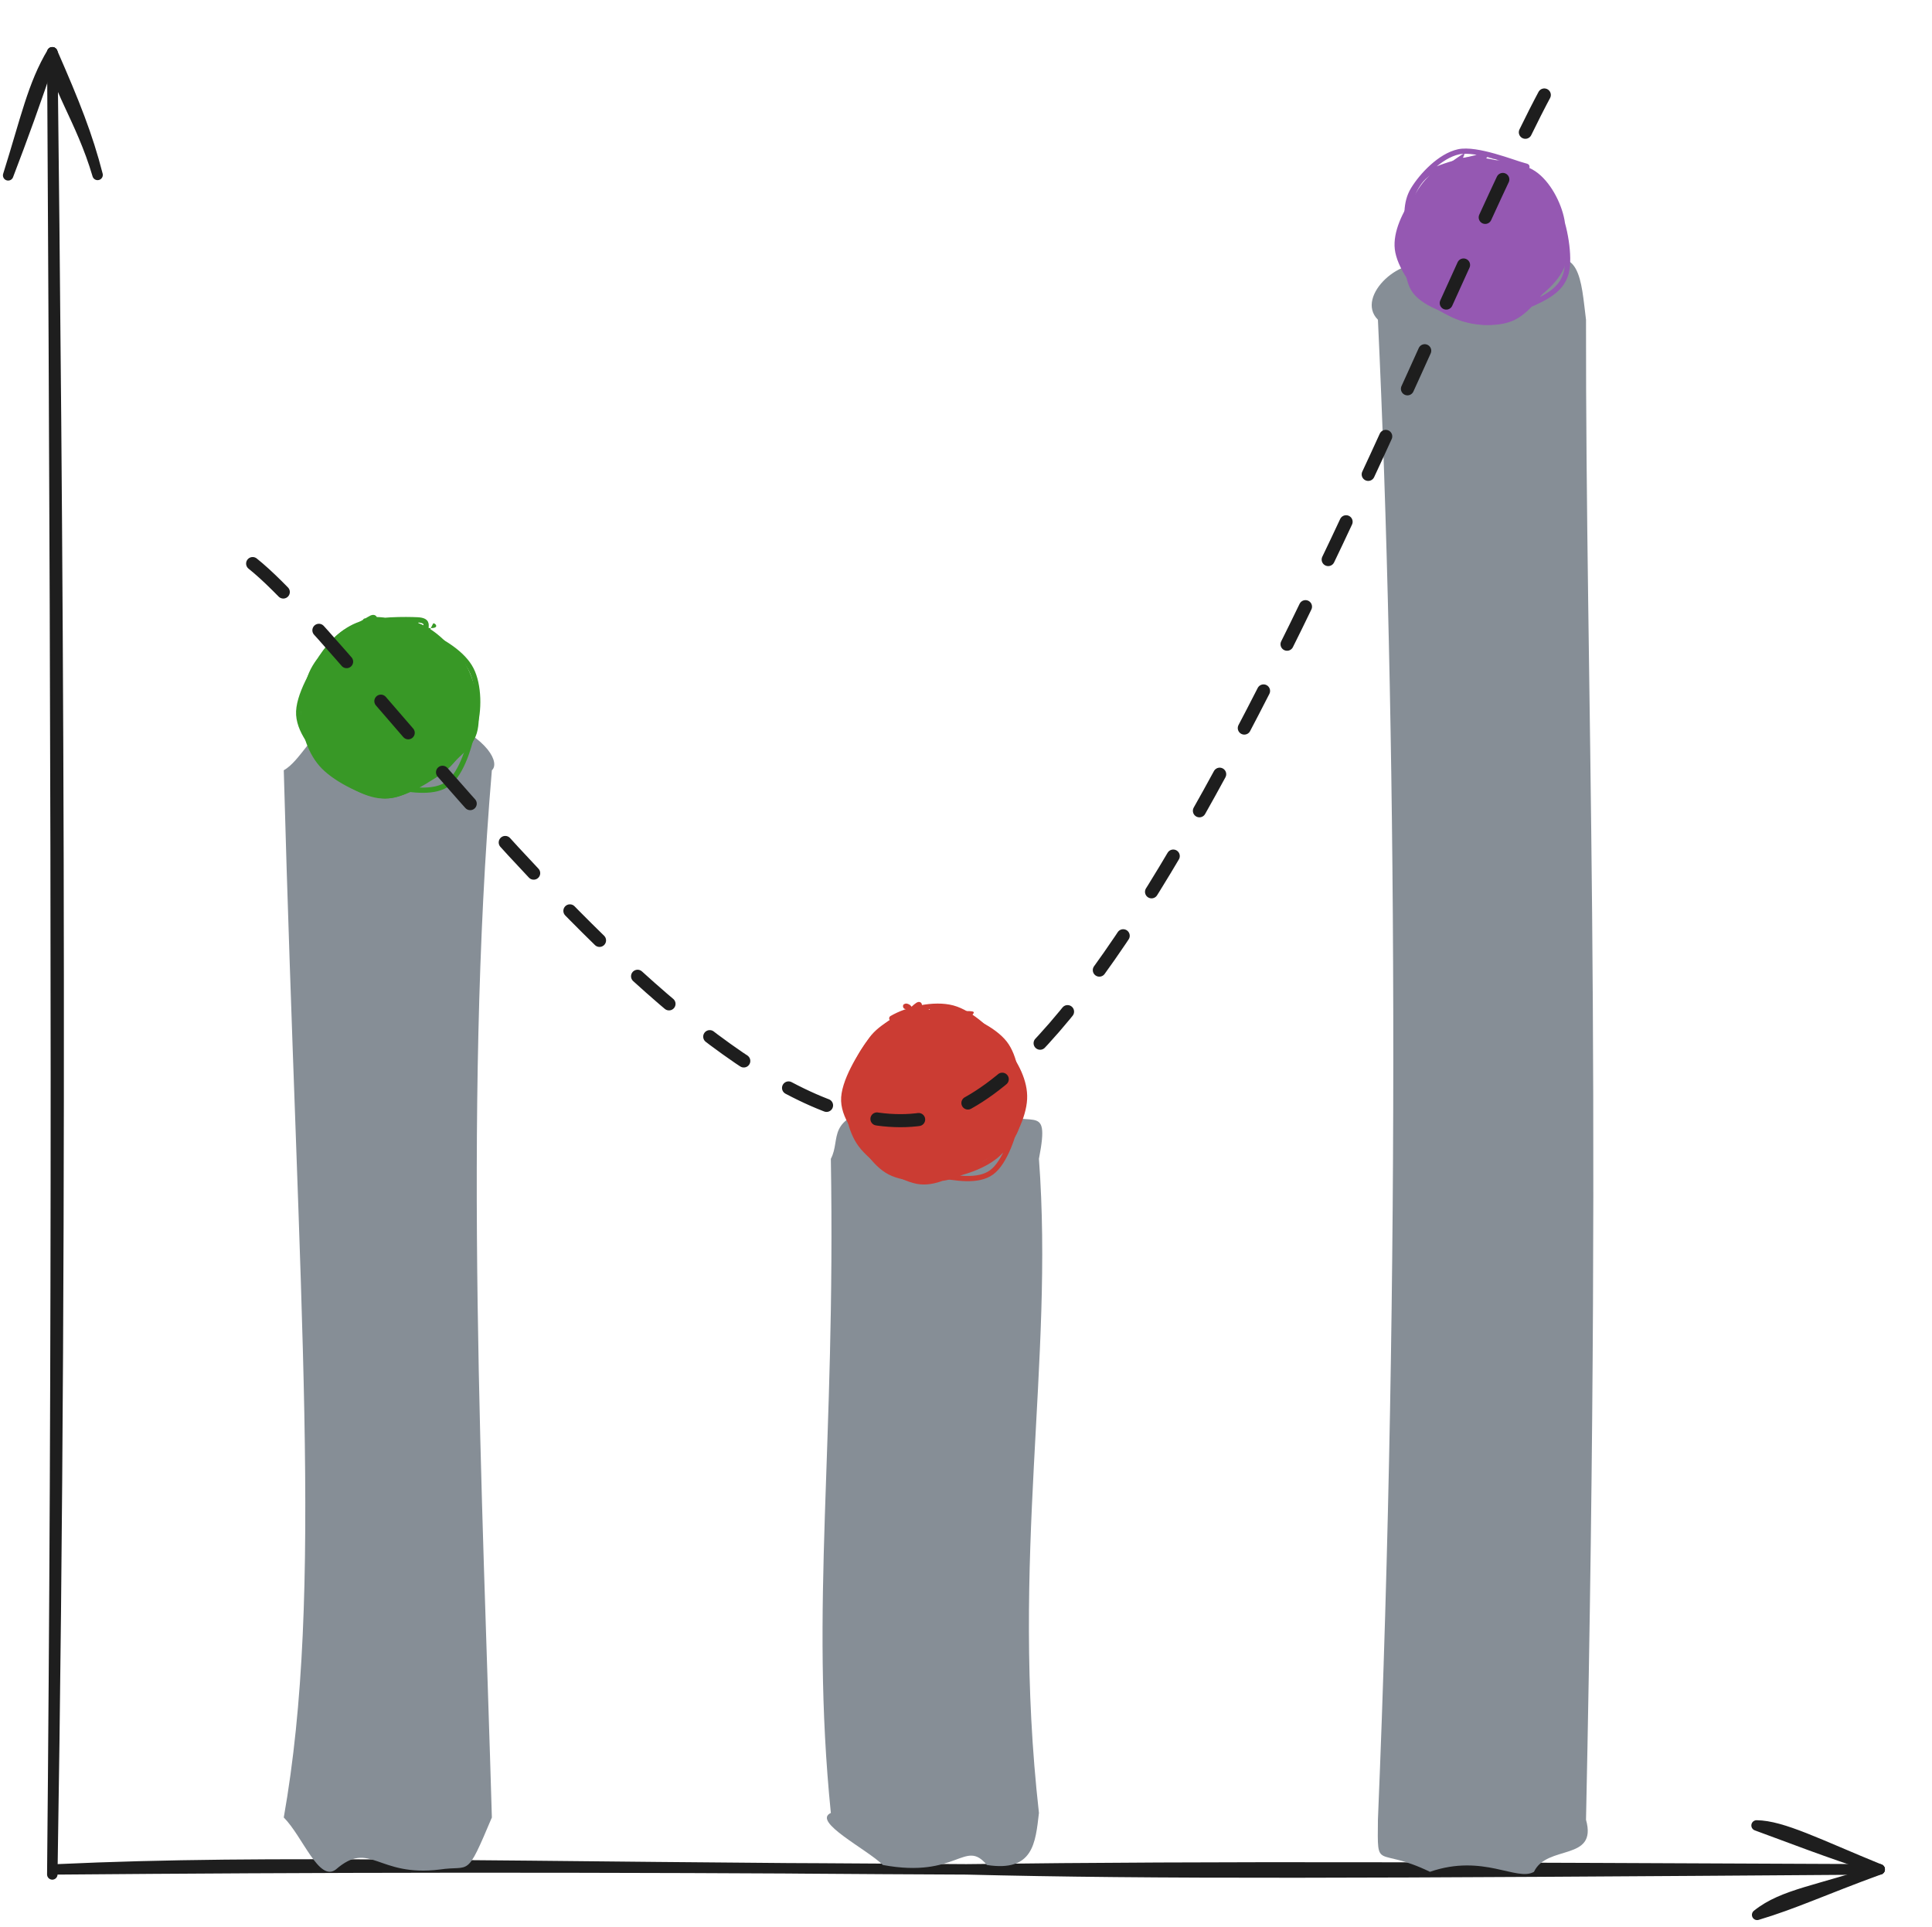
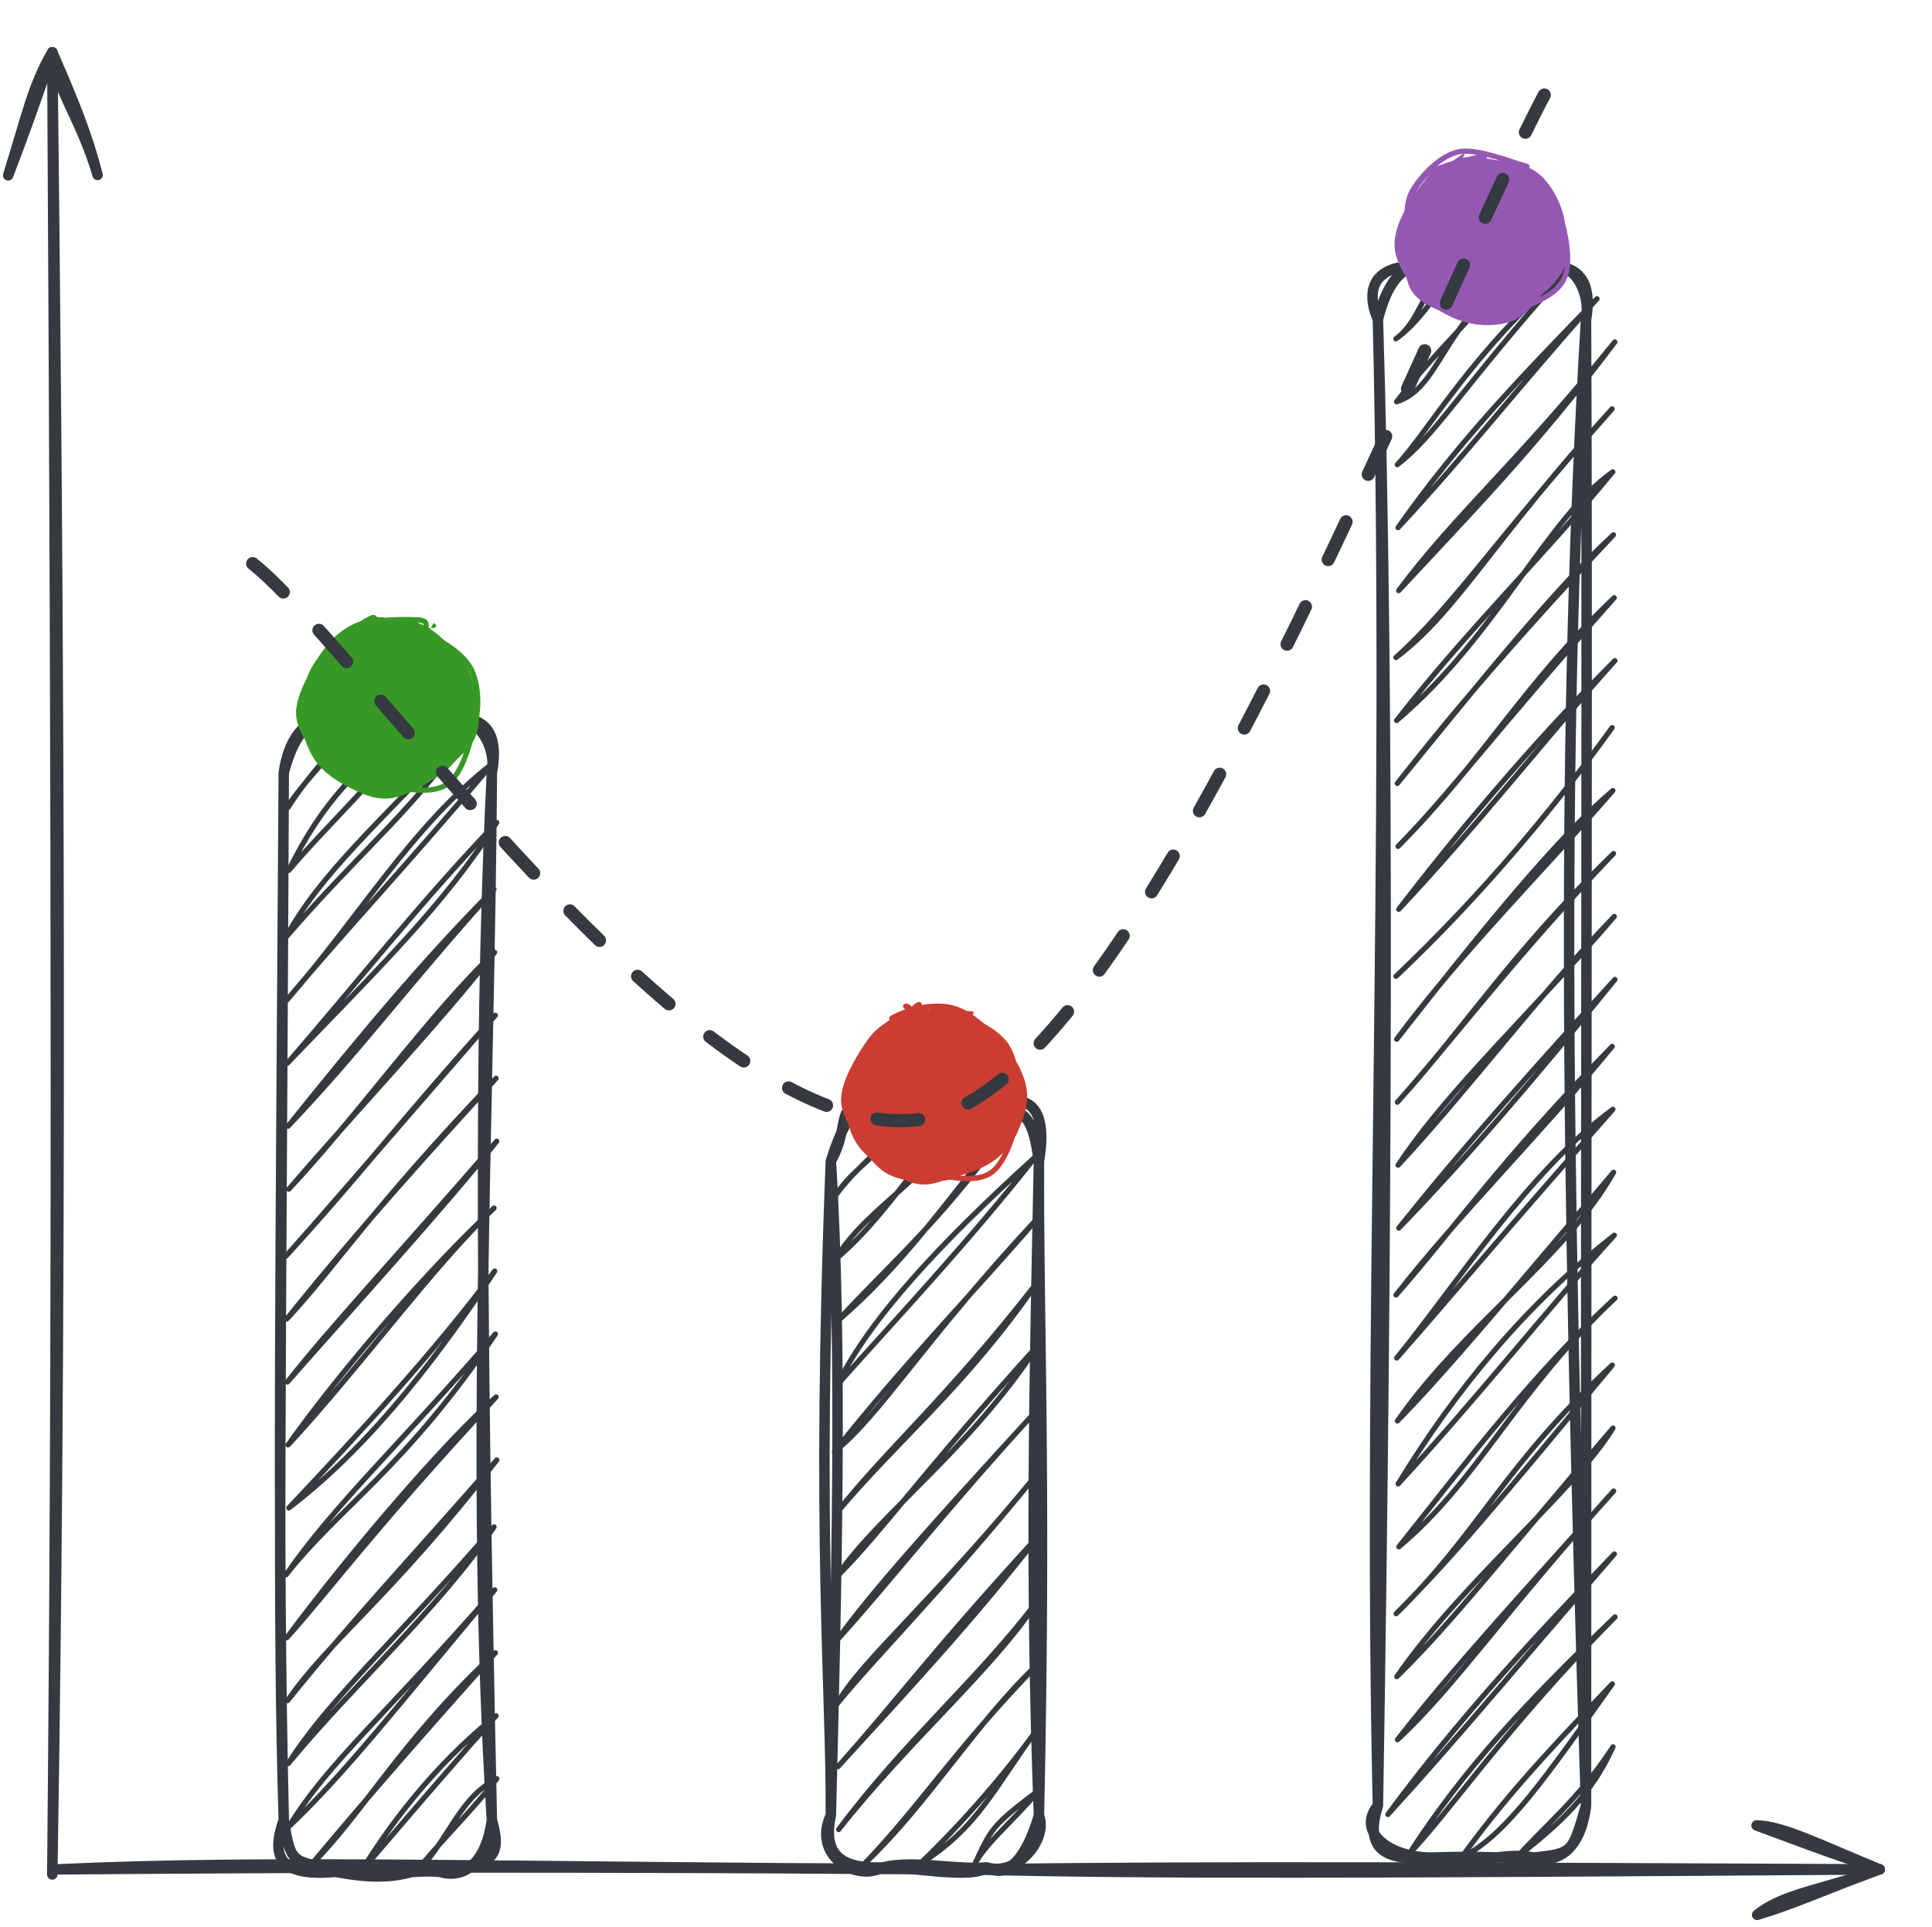
<svg xmlns="http://www.w3.org/2000/svg" version="1.1" viewBox="0 0 369.424 368.483" width="369.424" height="368.483">
  <defs>
    <style class="style-fonts">
      </style>
  </defs>
  <g stroke-linecap="round">
    <g transform="translate(10 358.4831) rotate(0 5.684341886080802e-14 -174.2415)">
-       <path d="M0 0 C2.19 -134.66, 0.95 -266.59, 0 -348.48 M0 0 C0.94 -97.58, 0.89 -194.38, 0 -348.48" stroke="#1e1e1e" stroke-width="2" fill="none" />
+       <path d="M0 0 C2.19 -134.66, 0.95 -266.59, 0 -348.48 M0 0 C0.94 -97.58, 0.89 -194.38, 0 -348.48" stroke="#343a40" stroke-width="2" fill="none" />
    </g>
    <g transform="translate(10 358.4831) rotate(0 5.684341886080802e-14 -174.2415)">
-       <path d="M8.66 -325.03 C5.49 -335.83, 0.27 -342.4, 0 -348.48 M8.66 -325.03 C6.75 -332.49, 4.27 -338.74, 0 -348.48" stroke="#1e1e1e" stroke-width="2" fill="none" />
+       <path d="M8.66 -325.03 C5.49 -335.83, 0.27 -342.4, 0 -348.48 M8.66 -325.03 C6.75 -332.49, 4.27 -338.74, 0 -348.48" stroke="#343a40" stroke-width="2" fill="none" />
    </g>
    <g transform="translate(10 358.4831) rotate(0 5.684341886080802e-14 -174.2415)">
-       <path d="M-8.44 -324.95 C-5.06 -335.68, -3.73 -342.28, 0 -348.48 M-8.44 -324.95 C-5.59 -332.39, -3.32 -338.66, 0 -348.48" stroke="#1e1e1e" stroke-width="2" fill="none" />
+       <path d="M-8.44 -324.95 C-5.06 -335.68, -3.73 -342.28, 0 -348.48 M-8.44 -324.95 C-5.59 -332.39, -3.32 -338.66, 0 -348.48" stroke="#343a40" stroke-width="2" fill="none" />
    </g>
  </g>
  <mask />
  <g stroke-linecap="round">
    <g transform="translate(185.1825 531.7569) rotate(90 5.684341886080802e-14 -174.2415)">
-       <path d="M0 0 C-1.92 -41.26, -0.36 -84.42, 0 -173.84 M0 0 C-0.4 -48.7, -0.56 -95.64, 0 -173.84 M0 -173.84 C-0.63 -222.73, -0.34 -269.1, 0 -348.48 M0 -173.84 C0.89 -210.04, 0.72 -247.71, 0 -348.48" stroke="#1e1e1e" stroke-width="2" fill="none" />
+       <path d="M0 0 C-1.92 -41.26, -0.36 -84.42, 0 -173.84 M0 0 C-0.4 -48.7, -0.56 -95.64, 0 -173.84 M0 -173.84 C-0.63 -222.73, -0.34 -269.1, 0 -348.48 M0 -173.84 C0.89 -210.04, 0.72 -247.71, 0 -348.48" stroke="#343a40" stroke-width="2" fill="none" />
    </g>
    <g transform="translate(185.1825 531.7569) rotate(90 5.684341886080802e-14 -174.2415)">
-       <path d="M8.7 -325.05 C4.62 -330.12, 4.08 -337.01, 0 -348.48 M8.7 -325.05 C6.55 -332.24, 3.98 -337.59, 0 -348.48" stroke="#1e1e1e" stroke-width="2" fill="none" />
+       <path d="M8.7 -325.05 C4.62 -330.12, 4.08 -337.01, 0 -348.48 M8.7 -325.05 C6.55 -332.24, 3.98 -337.59, 0 -348.48" stroke="#343a40" stroke-width="2" fill="none" />
    </g>
    <g transform="translate(185.1825 531.7569) rotate(90 5.684341886080802e-14 -174.2415)">
-       <path d="M-8.4 -324.94 C-8.35 -329.88, -4.77 -336.8, 0 -348.48 M-8.4 -324.94 C-5.82 -332, -3.66 -337.38, 0 -348.48" stroke="#1e1e1e" stroke-width="2" fill="none" />
+       <path d="M-8.4 -324.94 C-8.35 -329.88, -4.77 -336.8, 0 -348.48 M-8.4 -324.94 C-5.82 -332, -3.66 -337.38, 0 -348.48" stroke="#343a40" stroke-width="2" fill="none" />
    </g>
  </g>
  <mask />
-   <g stroke-linecap="round" transform="translate(54.26116 137.3622) rotate(0 19.89605 110.0915)">
-     <path d="M9.95 0 C12.91 5.5, 15.76 -2.15, 29.84 0 C39.4 3.92, 41.29 8.65, 39.79 9.95 C34.26 75.11, 38.06 149.95, 39.79 210.23 C34.78 222.09, 35.8 219.28, 29.84 220.18 C17.85 221.68, 16.55 214.46, 9.95 220.18 C6.71 222.65, 3.63 213.87, 0 210.23 C7.63 167.01, 2.85 114.05, 0 9.95 C3.12 8.2, 5.36 2.73, 9.95 0" stroke="none" stroke-width="0" fill="#868e96" />
-     <path d="M9.95 0 C19.43 3.06, 17.92 -0.3, 29.84 0 M9.95 0 C16.19 -1.8, 17.95 0.08, 29.84 0 M29.84 0 C32.96 -3.98, 41.1 2.45, 39.79 9.95 M29.84 0 C35.14 -1.08, 41.8 -0.87, 39.79 9.95 M39.79 9.95 C39.32 76.23, 35.67 144.39, 39.79 210.23 M39.79 9.95 C37.74 53.09, 37.35 99.32, 39.79 210.23 M39.79 210.23 C42.27 218.89, 38.26 218.33, 29.84 220.18 M39.79 210.23 C38.62 218.93, 34.16 221.51, 29.84 220.18 M29.84 220.18 C24.28 218.55, 23.78 222.81, 9.95 220.18 M29.84 220.18 C24.86 219.76, 21.23 220.99, 9.95 220.18 M9.95 220.18 C2.21 217.5, 1.39 219.72, 0 210.23 M9.95 220.18 C-0.83 221.16, -2.52 217.3, 0 210.23 M0 210.23 C-1.25 156.79, -0.59 104.61, 0 9.95 M0 210.23 C-1.22 170.37, -0.55 128.76, 0 9.95 M0 9.95 C1.19 1.63, 5.72 -1.24, 9.95 0 M0 9.95 C2.76 -0.65, 7.72 -1.28, 9.95 0" stroke="transparent" stroke-width="2" fill="none" />
+   <g stroke-linecap="round" transform="translate(54.26116 137.8145) rotate(0 19.89605 110.0915)">
+     <path d="M2.65 2.3 C2.65 2.3, 2.65 2.3, 2.65 2.3 M2.65 2.3 C2.65 2.3, 2.65 2.3, 2.65 2.3 M0.81 16.61 C0.45 16.22, 6.96 7.91, 15.25 0 M0.81 16.61 C3.76 11.86, 10.63 3.62, 15.25 0 M0.95 28.65 C7.31 15.65, 14.66 8.12, 25.22 0.72 M0.95 28.65 C8.45 19.79, 19.88 9.28, 25.22 0.72 M0.42 41.44 C14.43 25.11, 26.77 15.29, 35.19 1.44 M0.42 41.44 C6.84 29.44, 18.24 19.58, 35.19 1.44 M0.56 53.48 C14.46 37.6, 24.55 20.1, 39.92 8.2 M0.56 53.48 C11.41 40.45, 23.82 27.39, 39.92 8.2 M0.69 65.52 C17.93 47.53, 30.64 35.31, 40.71 19.49 M0.69 65.52 C14 50.16, 26.09 34.76, 40.71 19.49 M0.82 77.57 C14.86 62.78, 22.88 51.6, 40.19 32.28 M0.82 77.57 C14.16 60.93, 26.81 45.69, 40.19 32.28 M0.96 89.61 C14.43 75.21, 28.24 55.69, 40.32 44.32 M0.96 89.61 C13.79 74.71, 29.81 57.75, 40.32 44.32 M0.43 102.4 C16.03 85.33, 20.74 78.25, 40.45 56.36 M0.43 102.4 C7.09 94.95, 15.48 85.18, 40.45 56.36 M0.57 114.44 C9.79 104.6, 16.26 93.92, 40.59 68.41 M0.57 114.44 C15.56 95.8, 29.08 81.11, 40.59 68.41 M0.7 126.48 C14.67 110.63, 30.96 92.71, 40.72 80.45 M0.7 126.48 C8.94 116.01, 20.17 104.08, 40.72 80.45 M0.83 138.52 C11.14 124.02, 27.45 105.17, 40.2 93.24 M0.83 138.52 C14.69 123.55, 28.2 104.71, 40.2 93.24 M0.97 150.57 C17.72 137.84, 31.22 118.98, 40.33 105.28 M0.97 150.57 C14.11 136.63, 28.99 120.55, 40.33 105.28 M0.44 163.36 C10.11 150.94, 23.37 142.77, 40.46 117.32 M0.44 163.36 C9.54 150.12, 21.98 138.72, 40.46 117.32 M0.58 175.4 C12.77 158.98, 30.98 137.71, 40.6 129.36 M0.58 175.4 C9.04 165.95, 16.33 155.64, 40.6 129.36 M0.71 187.44 C8.45 176.07, 20.46 167.69, 40.73 141.41 M0.71 187.44 C13.79 171.2, 24.55 159.96, 40.73 141.41 M0.84 199.48 C8.41 187.39, 21.54 175.75, 40.21 154.2 M0.84 199.48 C13.4 184.28, 29.95 169.53, 40.21 154.2 M0.98 211.52 C11.6 201.5, 21.96 188.2, 40.34 166.24 M0.98 211.52 C8.31 199.41, 19.59 190.1, 40.34 166.24 M5.04 219.04 C15.04 209.22, 22.62 194.74, 40.47 178.28 M5.04 219.04 C14.95 207.2, 23.91 196.84, 40.47 178.28 M15.02 219.76 C19.37 212.54, 28.28 200.07, 40.6 190.32 M15.02 219.76 C19.33 214.9, 26.98 205.63, 40.6 190.32 M24.99 220.48 C31.04 215.39, 33.2 206.1, 40.74 202.36 M24.99 220.48 C29.64 214.63, 36.26 208.24, 40.74 202.36" stroke="#343a40" stroke-width="1" fill="none" />
+     <path d="M9.95 0 C19.43 3.06, 17.92 -0.3, 29.84 0 M9.95 0 C16.19 -1.8, 17.95 0.08, 29.84 0 M29.84 0 C32.96 -3.98, 41.1 2.45, 39.79 9.95 M29.84 0 C35.14 -1.08, 41.8 -0.87, 39.79 9.95 M39.79 9.95 C39.32 76.23, 35.67 144.39, 39.79 210.23 M39.79 9.95 C37.74 53.09, 37.35 99.32, 39.79 210.23 M39.79 210.23 C42.27 218.89, 38.26 218.33, 29.84 220.18 M39.79 210.23 C38.62 218.93, 34.16 221.51, 29.84 220.18 M29.84 220.18 C24.28 218.55, 23.78 222.81, 9.95 220.18 M29.84 220.18 C24.86 219.76, 21.23 220.99, 9.95 220.18 M9.95 220.18 C2.21 217.5, 1.39 219.72, 0 210.23 M9.95 220.18 C-0.83 221.16, -2.52 217.3, 0 210.23 M0 210.23 C-1.25 156.79, -0.59 104.61, 0 9.95 M0 210.23 C-1.22 170.37, -0.55 128.76, 0 9.95 M0 9.95 C1.19 1.63, 5.72 -1.24, 9.95 0 M0 9.95 C2.76 -0.65, 7.72 -1.28, 9.95 0" stroke="#343a40" stroke-width="2" fill="none" />
  </g>
-   <g stroke-linecap="round" transform="translate(158.8693 211.678) rotate(0 19.89605 72.49922)">
-     <path d="M9.95 0 C12.82 -2.73, 24.53 3.36, 29.84 0 C37.97 5.34, 42.1 -2.01, 39.79 9.95 C42.7 49.04, 34.28 85.99, 39.79 135.05 C39.12 140.78, 38.72 146.38, 29.84 145 C25.59 139.88, 24.24 147.65, 9.95 145 C6.94 142, -3.66 136.71, 0 135.05 C-4 95.28, 0.93 65.33, 0 9.95 C2.04 6.05, -1.22 2.09, 9.95 0" stroke="none" stroke-width="0" fill="#868e96" />
-     <path d="M9.95 0 C14.12 -0.38, 21.69 -3.79, 29.84 0 M9.95 0 C13.92 0.31, 18.48 -1.59, 29.84 0 M29.84 0 C37.79 -0.87, 38.63 2.38, 39.79 9.95 M29.84 0 C38.48 -4.19, 41.44 0.41, 39.79 9.95 M39.79 9.95 C38.99 49.87, 37.99 87.54, 39.79 135.05 M39.79 9.95 C39.63 39.58, 41.19 70.57, 39.79 135.05 M39.79 135.05 C41.57 139.82, 35.45 146.79, 29.84 145 M39.79 135.05 C37.48 143.01, 33.85 147.38, 29.84 145 M29.84 145 C27.08 147.38, 14.54 144.75, 9.95 145 M29.84 145 C23.84 145.54, 15.83 143.55, 9.95 145 M9.95 145 C4.71 147.85, -3.61 142.54, 0 135.05 M9.95 145 C0.8 145.43, -1.4 141.55, 0 135.05 M0 135.05 C0.16 111.29, -2.84 82.32, 0 9.95 M0 135.05 C1.07 92.07, 2.26 46.32, 0 9.95 M0 9.95 C2.41 2.08, 5.72 -3.45, 9.95 0 M0 9.95 C4.4 2.04, -0.34 -2.17, 9.95 0" stroke="transparent" stroke-width="2" fill="none" />
+   <g stroke-linecap="round" transform="translate(158.8693 212.1303) rotate(0 19.89605 72.49922)">
+     <path d="M2.65 2.3 C2.65 2.3, 2.65 2.3, 2.65 2.3 M2.65 2.3 C2.65 2.3, 2.65 2.3, 2.65 2.3 M0.81 16.61 C5.91 9.62, 13.27 5.18, 15.25 0 M0.81 16.61 C4.47 10.86, 8.85 9.9, 15.25 0 M0.95 28.65 C6.55 18.71, 21.46 11.58, 25.22 0.72 M0.95 28.65 C9.43 21.63, 15.17 11.8, 25.22 0.72 M1.08 40.69 C13.79 29.82, 22.05 17.77, 35.19 1.44 M1.08 40.69 C12.12 28.7, 22.19 20.49, 35.19 1.44 M1.21 52.73 C7.45 40.04, 20.92 25.59, 39.26 8.96 M1.21 52.73 C12.88 39.65, 25.87 25.92, 39.26 8.96 M0.69 65.52 C9.57 58.36, 17.82 44.19, 39.4 21 M0.69 65.52 C13.71 48.95, 28.66 33.59, 39.4 21 M0.82 77.57 C12.65 63.34, 25.64 53.21, 39.53 33.04 M0.82 77.57 C10.07 65.62, 22.04 55.53, 39.53 33.04 M0.96 89.61 C8.93 77.65, 26.3 65.49, 39.66 45.08 M0.96 89.61 C10.06 80.49, 17.36 69.66, 39.66 45.08 M1.09 101.65 C7.87 92.24, 18.69 80.18, 39.8 57.12 M1.09 101.65 C11.59 90.05, 21.47 77.09, 39.8 57.12 M1.22 113.69 C5.64 105.58, 19.83 93.86, 39.93 69.16 M1.22 113.69 C8.27 104.96, 20.09 93.49, 39.93 69.16 M1.36 125.73 C12.92 112.84, 18.75 104.43, 40.06 81.2 M1.36 125.73 C13.83 112.05, 26.59 98.5, 40.06 81.2 M1.49 137.77 C14.8 120.82, 31.67 106.43, 39.54 94 M1.49 137.77 C14.12 120.79, 28.1 109.12, 39.54 94 M6.21 144.53 C18.51 132.99, 27.85 117.08, 39.67 106.04 M6.21 144.53 C16.87 133.52, 23.52 122.71, 39.67 106.04 M16.84 144.49 C28.2 137.41, 30.95 130.14, 39.81 118.08 M16.84 144.49 C25.23 136.48, 33.9 126.46, 39.81 118.08 M27.47 144.46 C30.69 137.65, 30.58 137.13, 39.94 130.12 M27.47 144.46 C29.67 140.29, 34.33 136.73, 39.94 130.12" stroke="#343a40" stroke-width="1" fill="none" />
+     <path d="M9.95 0 C14.12 -0.38, 21.69 -3.79, 29.84 0 M9.95 0 C13.92 0.31, 18.48 -1.59, 29.84 0 M29.84 0 C37.79 -0.87, 38.63 2.38, 39.79 9.95 M29.84 0 C38.48 -4.19, 41.44 0.41, 39.79 9.95 M39.79 9.95 C38.99 49.87, 37.99 87.54, 39.79 135.05 M39.79 9.95 C39.63 39.58, 41.19 70.57, 39.79 135.05 M39.79 135.05 C41.57 139.82, 35.45 146.79, 29.84 145 M39.79 135.05 C37.48 143.01, 33.85 147.38, 29.84 145 M29.84 145 C27.08 147.38, 14.54 144.75, 9.95 145 M29.84 145 C23.84 145.54, 15.83 143.55, 9.95 145 M9.95 145 C4.71 147.85, -3.61 142.54, 0 135.05 M9.95 145 C0.8 145.43, -1.4 141.55, 0 135.05 M0 135.05 C0.16 111.29, -2.84 82.32, 0 9.95 M0 135.05 C1.07 92.07, 2.26 46.32, 0 9.95 M0 9.95 C2.41 2.08, 5.72 -3.45, 9.95 0 M0 9.95 C4.4 2.04, -0.34 -2.17, 9.95 0" stroke="#343a40" stroke-width="2" fill="none" />
  </g>
-   <g stroke-linecap="round" transform="translate(263.4773 51.2013) rotate(0 19.89605 153.3878)">
-     <path d="M9.95 0 C20.78 4.12, 27.27 5.53, 29.84 0 C38.79 -5.33, 38.84 2.51, 39.79 9.95 C39.71 81.81, 42.98 145.1, 39.79 296.83 C42.03 304.84, 32.31 301.52, 29.84 306.78 C26.57 308.7, 20.15 303.26, 9.95 306.78 C-0.35 301.8, -0.1 306.97, 0 296.83 C4.32 193.02, 3.5 83.9, 0 9.95 C-4.54 5.41, 5.04 -2.97, 9.95 0" stroke="none" stroke-width="0" fill="#868e96" />
-     <path d="M9.95 0 C14.81 -3.46, 23.55 3.31, 29.84 0 M9.95 0 C12.2 -1.96, 18.61 -0.41, 29.84 0 M29.84 0 C35.31 -0.94, 41.54 -0.33, 39.79 9.95 M29.84 0 C38.12 -2.9, 40.7 5.62, 39.79 9.95 M39.79 9.95 C35.25 86.47, 35.7 166.81, 39.79 296.83 M39.79 9.95 C40.05 71.01, 39.79 129.83, 39.79 296.83 M39.79 296.83 C38.77 305.25, 34.46 307.93, 29.84 306.78 M39.79 296.83 C37.16 305.84, 37.37 305.93, 29.84 306.78 M29.84 306.78 C22.14 306.95, 21.14 306.42, 9.95 306.78 M29.84 306.78 C23.9 305.57, 19.74 308.33, 9.95 306.78 M9.95 306.78 C-0.29 307.63, -2.19 303.83, 0 296.83 M9.95 306.78 C1.92 306.64, -4.1 301.73, 0 296.83 M0 296.83 C-2.01 206.44, 2.39 114.01, 0 9.95 M0 296.83 C1.73 189.23, 2.19 82.43, 0 9.95 M0 9.95 C2.4 -0.13, 7.14 -1.11, 9.95 0 M0 9.95 C-3.66 1.15, 3.01 -1.17, 9.95 0" stroke="transparent" stroke-width="2" fill="none" />
+   <g stroke-linecap="round" transform="translate(263.4773 51.2013) rotate(0 19.89605 152.0309)">
+     <path d="M2.65 2.3 C2.65 2.3, 2.65 2.3, 2.65 2.3 M2.65 2.3 C2.65 2.3, 2.65 2.3, 2.65 2.3 M3.44 13.59 C8.54 9.91, 8.97 1.9, 13.28 2.27 M3.44 13.59 C7.63 10.65, 10.98 5.4, 13.28 2.27 M3.57 25.63 C11.09 23.31, 11.92 13.25, 23.25 2.99 M3.57 25.63 C11.15 15.81, 17.93 9.99, 23.25 2.99 M3.7 37.67 C9.41 31.6, 18.25 15.86, 35.19 1.44 M3.7 37.67 C11.04 32.04, 15.55 23.59, 35.19 1.44 M3.84 49.71 C15.8 32.74, 27.81 20.48, 41.89 5.94 M3.84 49.71 C16.71 35.92, 25.43 24.45, 41.89 5.94 M3.97 61.75 C14.85 47.15, 26.56 37.43, 45.3 14.2 M3.97 61.75 C16.84 47.89, 30.24 34.27, 45.3 14.2 M3.45 74.55 C15.09 65.83, 21.63 52.46, 44.78 27 M3.45 74.55 C14.72 64.32, 21.91 52.73, 44.78 27 M3.58 86.59 C22.83 70.29, 32.31 47.87, 44.91 39.04 M3.58 86.59 C17.44 68.86, 31.64 55.19, 44.91 39.04 M3.71 98.63 C9.24 91.63, 20.64 77.02, 45.04 51.08 M3.71 98.63 C18.66 80.33, 33.75 61.4, 45.04 51.08 M3.85 110.67 C20.58 93.78, 27.57 79.86, 45.18 63.12 M3.85 110.67 C14.22 100.07, 20.58 90.88, 45.18 63.12 M3.98 122.71 C13.77 109.92, 28.54 91.92, 45.31 75.16 M3.98 122.71 C19.16 106.56, 33.42 88.32, 45.31 75.16 M3.46 135.51 C20.2 119.6, 34.1 102.8, 44.79 87.96 M3.46 135.51 C19.42 120.43, 33.23 103.89, 44.79 87.96 M3.59 147.55 C20.49 125.95, 34.38 108.97, 44.92 100 M3.59 147.55 C15.96 130.83, 32.07 114.86, 44.92 100 M3.72 159.59 C12.83 149.5, 26.35 131.53, 45.05 112.04 M3.72 159.59 C16.43 145.59, 25.14 131.49, 45.05 112.04 M3.86 171.63 C13.41 157.16, 29.77 142.11, 45.19 124.08 M3.86 171.63 C17.47 156.98, 30.73 139.12, 45.19 124.08 M3.99 183.67 C17.17 170.02, 29.32 155.82, 45.32 136.12 M3.99 183.67 C12.08 173.52, 21.99 161.71, 45.32 136.12 M3.47 196.46 C14.59 183.82, 23.18 171.03, 44.8 148.92 M3.47 196.46 C15.18 181.42, 31.24 165.49, 44.8 148.92 M3.6 208.51 C14.93 194.58, 28.94 172.57, 44.93 160.96 M3.6 208.51 C13.24 197.6, 22.86 185.89, 44.93 160.96 M3.73 220.55 C16.44 202.32, 35.77 189.44, 45.06 173 M3.73 220.55 C13.76 210.3, 26.11 195.27, 45.06 173 M3.87 232.59 C14.6 214.95, 28.38 198.16, 45.2 185.04 M3.87 232.59 C18.82 216.41, 32.46 199.07, 45.2 185.04 M4 244.63 C19.31 231.81, 26.43 214.79, 45.33 197.08 M4 244.63 C17.9 227.15, 29.88 211.31, 45.33 197.08 M3.48 257.42 C19.46 241.78, 24.05 229.05, 44.81 209.88 M3.48 257.42 C14.78 246.11, 23.66 235.3, 44.81 209.88 M3.61 269.46 C16.09 251.38, 37.7 233.87, 44.94 221.92 M3.61 269.46 C14.7 258.57, 24.47 245.79, 44.94 221.92 M3.74 281.51 C14.53 271.56, 24.54 256.71, 45.07 233.96 M3.74 281.51 C15.11 266.94, 28.01 253.15, 45.07 233.96 M1.91 295.81 C15.49 280.94, 25.96 268.19, 45.21 246 M1.91 295.81 C18.2 273.6, 38.03 253.58, 45.21 246 M5.98 303.32 C13.08 296.13, 24.4 279.22, 45.34 258.04 M5.98 303.32 C16.38 287.21, 27.88 274.88, 45.34 258.04 M15.95 304.04 C24.45 299.99, 32.34 288.31, 44.82 270.84 M15.95 304.04 C23.68 293.52, 29.91 286.42, 44.82 270.84 M26.58 304.01 C34.87 297.51, 40.78 292.12, 44.95 282.88 M26.58 304.01 C30.78 299.08, 38.66 292.69, 44.95 282.88" stroke="#343a40" stroke-width="1" fill="none" />
+     <path d="M9.95 0 C14.81 -3.46, 23.55 3.31, 29.84 0 M9.95 0 C12.2 -1.96, 18.61 -0.41, 29.84 0 M29.84 0 C35.31 -0.94, 41.54 -0.33, 39.79 9.95 M29.84 0 C38.12 -2.9, 40.7 5.62, 39.79 9.95 M39.79 9.95 C35.25 85.72, 35.7 165.33, 39.79 294.11 M39.79 9.95 C40.06 70.44, 39.79 128.69, 39.79 294.11 M39.79 294.11 C38.77 302.54, 34.46 305.22, 29.84 304.06 M39.79 294.11 C37.16 303.13, 37.37 303.22, 29.84 304.06 M29.84 304.06 C22.14 304.24, 21.14 303.7, 9.95 304.06 M29.84 304.06 C23.9 302.86, 19.74 305.61, 9.95 304.06 M9.95 304.06 C-0.29 304.91, -2.19 301.12, 0 294.11 M9.95 304.06 C1.92 303.93, -4.1 299.02, 0 294.11 M0 294.11 C-2.03 204.58, 2.39 113, 0 9.95 M0 294.11 C1.73 187.52, 2.19 81.74, 0 9.95 M0 9.95 C2.4 -0.13, 7.14 -1.11, 9.95 0 M0 9.95 C-3.66 1.15, 3.01 -1.17, 9.95 0" stroke="#343a40" stroke-width="2" fill="none" />
  </g>
  <g stroke-linecap="round" transform="translate(162.5397 193.0319) rotate(0 16.42249 16.42249)">
    <path d="M19.34 0.59 C22.89 1, 27.79 3.4, 29.95 6.15 C32.11 8.91, 32.68 13.65, 32.32 17.11 C31.95 20.58, 30.16 24.31, 27.77 26.91 C25.37 29.52, 21.46 32.23, 17.95 32.77 C14.44 33.3, 9.58 31.92, 6.7 30.12 C3.82 28.32, 1.5 25.24, 0.68 21.99 C-0.15 18.73, 0.47 13.98, 1.75 10.59 C3.04 7.19, 4.99 3.31, 8.37 1.6 C11.75 -0.11, 19.56 0.41, 22.06 0.34 C24.55 0.27, 23.42 0.81, 23.34 1.19 M15.88 -0.91 C19.29 -1.55, 23.06 1.4, 25.75 3.5 C28.44 5.6, 31.01 8.29, 32.03 11.67 C33.06 15.05, 33.39 20.69, 31.89 23.79 C30.38 26.89, 26.2 28.67, 23.02 30.27 C19.83 31.87, 16.33 34.05, 12.77 33.38 C9.21 32.7, 3.92 29.25, 1.66 26.22 C-0.59 23.2, -1.21 18.77, -0.77 15.21 C-0.33 11.64, 1.91 7.44, 4.3 4.82 C6.69 2.2, 11.77 0.29, 13.58 -0.49 C15.39 -1.28, 14.76 -0.02, 15.17 0.11" stroke="none" stroke-width="0" fill="#cb3c33" />
    <path d="M7.98 1.72 C10.94 -0.03, 16.05 -1.21, 19.62 -0.26 C23.19 0.69, 27.1 4.51, 29.39 7.41 C31.68 10.31, 33.53 13.79, 33.36 17.15 C33.2 20.51, 31 25.1, 28.41 27.56 C25.82 30.03, 21.36 31.42, 17.8 31.96 C14.24 32.5, 9.92 32.63, 7.05 30.82 C4.18 29.01, 1.4 24.59, 0.56 21.11 C-0.27 17.64, 0.14 13.5, 2.04 9.97 C3.94 6.45, 10.15 1.66, 11.98 -0.03 C13.82 -1.72, 13.15 -0.54, 13.08 -0.16 M10.69 2.09 C13.64 0.71, 18.43 -0.3, 21.78 1.09 C25.14 2.47, 29.11 7.15, 30.82 10.38 C32.53 13.61, 32.66 16.98, 32.03 20.44 C31.4 23.91, 29.64 29.32, 27.05 31.19 C24.47 33.06, 20.21 32.31, 16.54 31.64 C12.87 30.98, 7.97 29.56, 5.01 27.2 C2.05 24.85, -1.05 21.1, -1.21 17.53 C-1.37 13.96, 2.01 8.6, 4.05 5.77 C6.08 2.94, 9.9 1.63, 11 0.58 C12.1 -0.47, 10.35 -0.76, 10.65 -0.54" stroke="#cb3c33" stroke-width="1" fill="none" />
  </g>
  <g stroke-linecap="round" transform="translate(58.29008 118.7622) rotate(0 16.47672 16.47672)">
    <path d="M19.91 -0.01 C23.27 0.35, 26.59 3.26, 28.63 5.92 C30.68 8.58, 32.22 12.41, 32.19 15.95 C32.16 19.49, 30.74 24.42, 28.43 27.18 C26.13 29.95, 21.76 31.87, 18.37 32.56 C14.98 33.25, 10.91 33.01, 8.09 31.33 C5.27 29.65, 2.73 25.96, 1.48 22.49 C0.22 19.02, -0.66 13.99, 0.55 10.52 C1.77 7.05, 5.43 3.45, 8.75 1.67 C12.07 -0.11, 18.35 -0.06, 20.45 -0.16 C22.54 -0.25, 21.47 0.82, 21.33 1.12 M23.64 2.23 C26.55 3.59, 29.74 6.1, 31.28 9.31 C32.82 12.52, 33.87 18.18, 32.87 21.48 C31.88 24.78, 28.23 27.03, 25.31 29.11 C22.38 31.19, 18.98 34.08, 15.31 33.94 C11.64 33.8, 5.98 30.96, 3.3 28.27 C0.61 25.58, -0.67 21.38, -0.78 17.8 C-0.88 14.22, 0.69 9.76, 2.67 6.78 C4.65 3.8, 7.58 0.84, 11.12 -0.06 C14.66 -0.97, 21.66 1.26, 23.89 1.36 C26.13 1.46, 24.66 0.11, 24.51 0.53" stroke="none" stroke-width="0" fill="#389826" />
    <path d="M11.56 0 C14.85 -0.94, 19.72 0.87, 23.1 2.41 C26.47 3.95, 30.26 6.24, 31.8 9.25 C33.34 12.26, 33.4 17.19, 32.34 20.49 C31.27 23.78, 28.33 26.88, 25.41 29.04 C22.48 31.2, 18.23 33.61, 14.8 33.45 C11.38 33.29, 7.17 30.65, 4.86 28.09 C2.54 25.52, 1.07 21.68, 0.89 18.06 C0.71 14.43, 1.87 9.41, 3.76 6.35 C5.65 3.29, 10.65 0.69, 12.23 -0.3 C13.81 -1.3, 13.24 0.01, 13.26 0.4 M21.51 0.94 C24.83 1.99, 28.97 6.87, 30.75 10.07 C32.54 13.27, 32.77 16.64, 32.22 20.14 C31.67 23.64, 29.99 29.12, 27.44 31.06 C24.9 33, 20.66 32.36, 16.97 31.77 C13.28 31.19, 8.32 29.86, 5.3 27.56 C2.28 25.25, -0.93 21.54, -1.17 17.96 C-1.41 14.39, 1.87 8.99, 3.85 6.11 C5.82 3.23, 7.74 1.74, 10.68 0.69 C13.62 -0.37, 19.41 -0.32, 21.5 -0.22 C23.58 -0.13, 23.14 0.8, 23.18 1.25" stroke="#389826" stroke-width="1" fill="none" />
  </g>
  <g stroke-linecap="round" transform="translate(267.8645 30.16663) rotate(0 15.69855 15.69855)">
    <path d="M16.73 0.06 C19.72 0.12, 23.82 1.71, 26.16 4.12 C28.49 6.54, 30.5 11.14, 30.73 14.57 C30.97 18, 29.43 21.86, 27.56 24.69 C25.69 27.52, 22.53 30.59, 19.51 31.53 C16.48 32.46, 12.51 31.9, 9.41 30.3 C6.32 28.69, 2.33 25.14, 0.93 21.92 C-0.46 18.69, 0 14.25, 1.03 10.96 C2.06 7.67, 4.13 3.92, 7.13 2.17 C10.13 0.41, 16.96 0.74, 19.01 0.45 C21.07 0.15, 19.44 0.07, 19.46 0.4 M10.44 0.39 C13.5 -0.83, 18.85 0.44, 21.96 1.57 C25.06 2.7, 27.45 4.11, 29.06 7.16 C30.67 10.21, 32.43 16.34, 31.61 19.85 C30.8 23.37, 27 26.33, 24.15 28.28 C21.3 30.22, 17.73 31.67, 14.51 31.53 C11.3 31.39, 7.49 29.78, 4.87 27.44 C2.26 25.11, -0.77 20.87, -1.16 17.5 C-1.55 14.14, 0.38 10.26, 2.52 7.24 C4.65 4.23, 10.28 0.3, 11.66 -0.59 C13.03 -1.48, 11.03 1.23, 10.78 1.89" stroke="none" stroke-width="0" fill="#9558b2" />
    <path d="M14.5 1.04 C17.82 0.72, 22.7 1.18, 25.41 2.99 C28.13 4.81, 30.18 8.77, 30.78 11.91 C31.39 15.04, 30.58 18.68, 29.05 21.79 C27.51 24.89, 24.54 29.09, 21.57 30.55 C18.6 32.01, 14.23 31.57, 11.22 30.54 C8.21 29.5, 5.21 27.24, 3.51 24.34 C1.82 21.45, 0.89 16.62, 1.05 13.17 C1.2 9.73, 2.07 5.9, 4.44 3.66 C6.82 1.43, 13.45 0.32, 15.28 -0.25 C17.12 -0.82, 15.3 0.09, 15.44 0.27 M22.62 2.96 C25.71 4.33, 28.38 6.62, 29.88 9.79 C31.38 12.95, 32.38 18.94, 31.63 21.94 C30.87 24.95, 28.36 26.42, 25.35 27.8 C22.35 29.18, 17.36 30.57, 13.6 30.22 C9.84 29.86, 4.85 28.21, 2.79 25.65 C0.74 23.09, 1.33 18.13, 1.26 14.87 C1.19 11.6, 0.76 8.71, 2.38 6.05 C4.01 3.38, 7.5 -0.36, 11.02 -1.13 C14.53 -1.89, 21.58 0.99, 23.47 1.47 C25.37 1.94, 22.49 1.66, 22.4 1.72" stroke="#9558b2" stroke-width="1" fill="none" />
  </g>
  <g stroke-linecap="round">
    <g transform="translate(47.30906 109.5537) rotate(0 125.5104 3.844426)">
-       <path d="M1 -1.77 C23.13 15.85, 92.43 118.79, 133.98 103.17 C175.52 87.54, 230.77 -62.28, 250.27 -95.51" stroke="#1e1e1e" stroke-width="2.5" fill="none" stroke-dasharray="8 10" />
+       <path d="M1 -1.77 C23.13 15.85, 92.43 118.79, 133.98 103.17 C175.52 87.54, 230.77 -62.28, 250.27 -95.51" stroke="#343a40" stroke-width="2.5" fill="none" stroke-dasharray="8 10" />
    </g>
  </g>
  <mask />
</svg>
